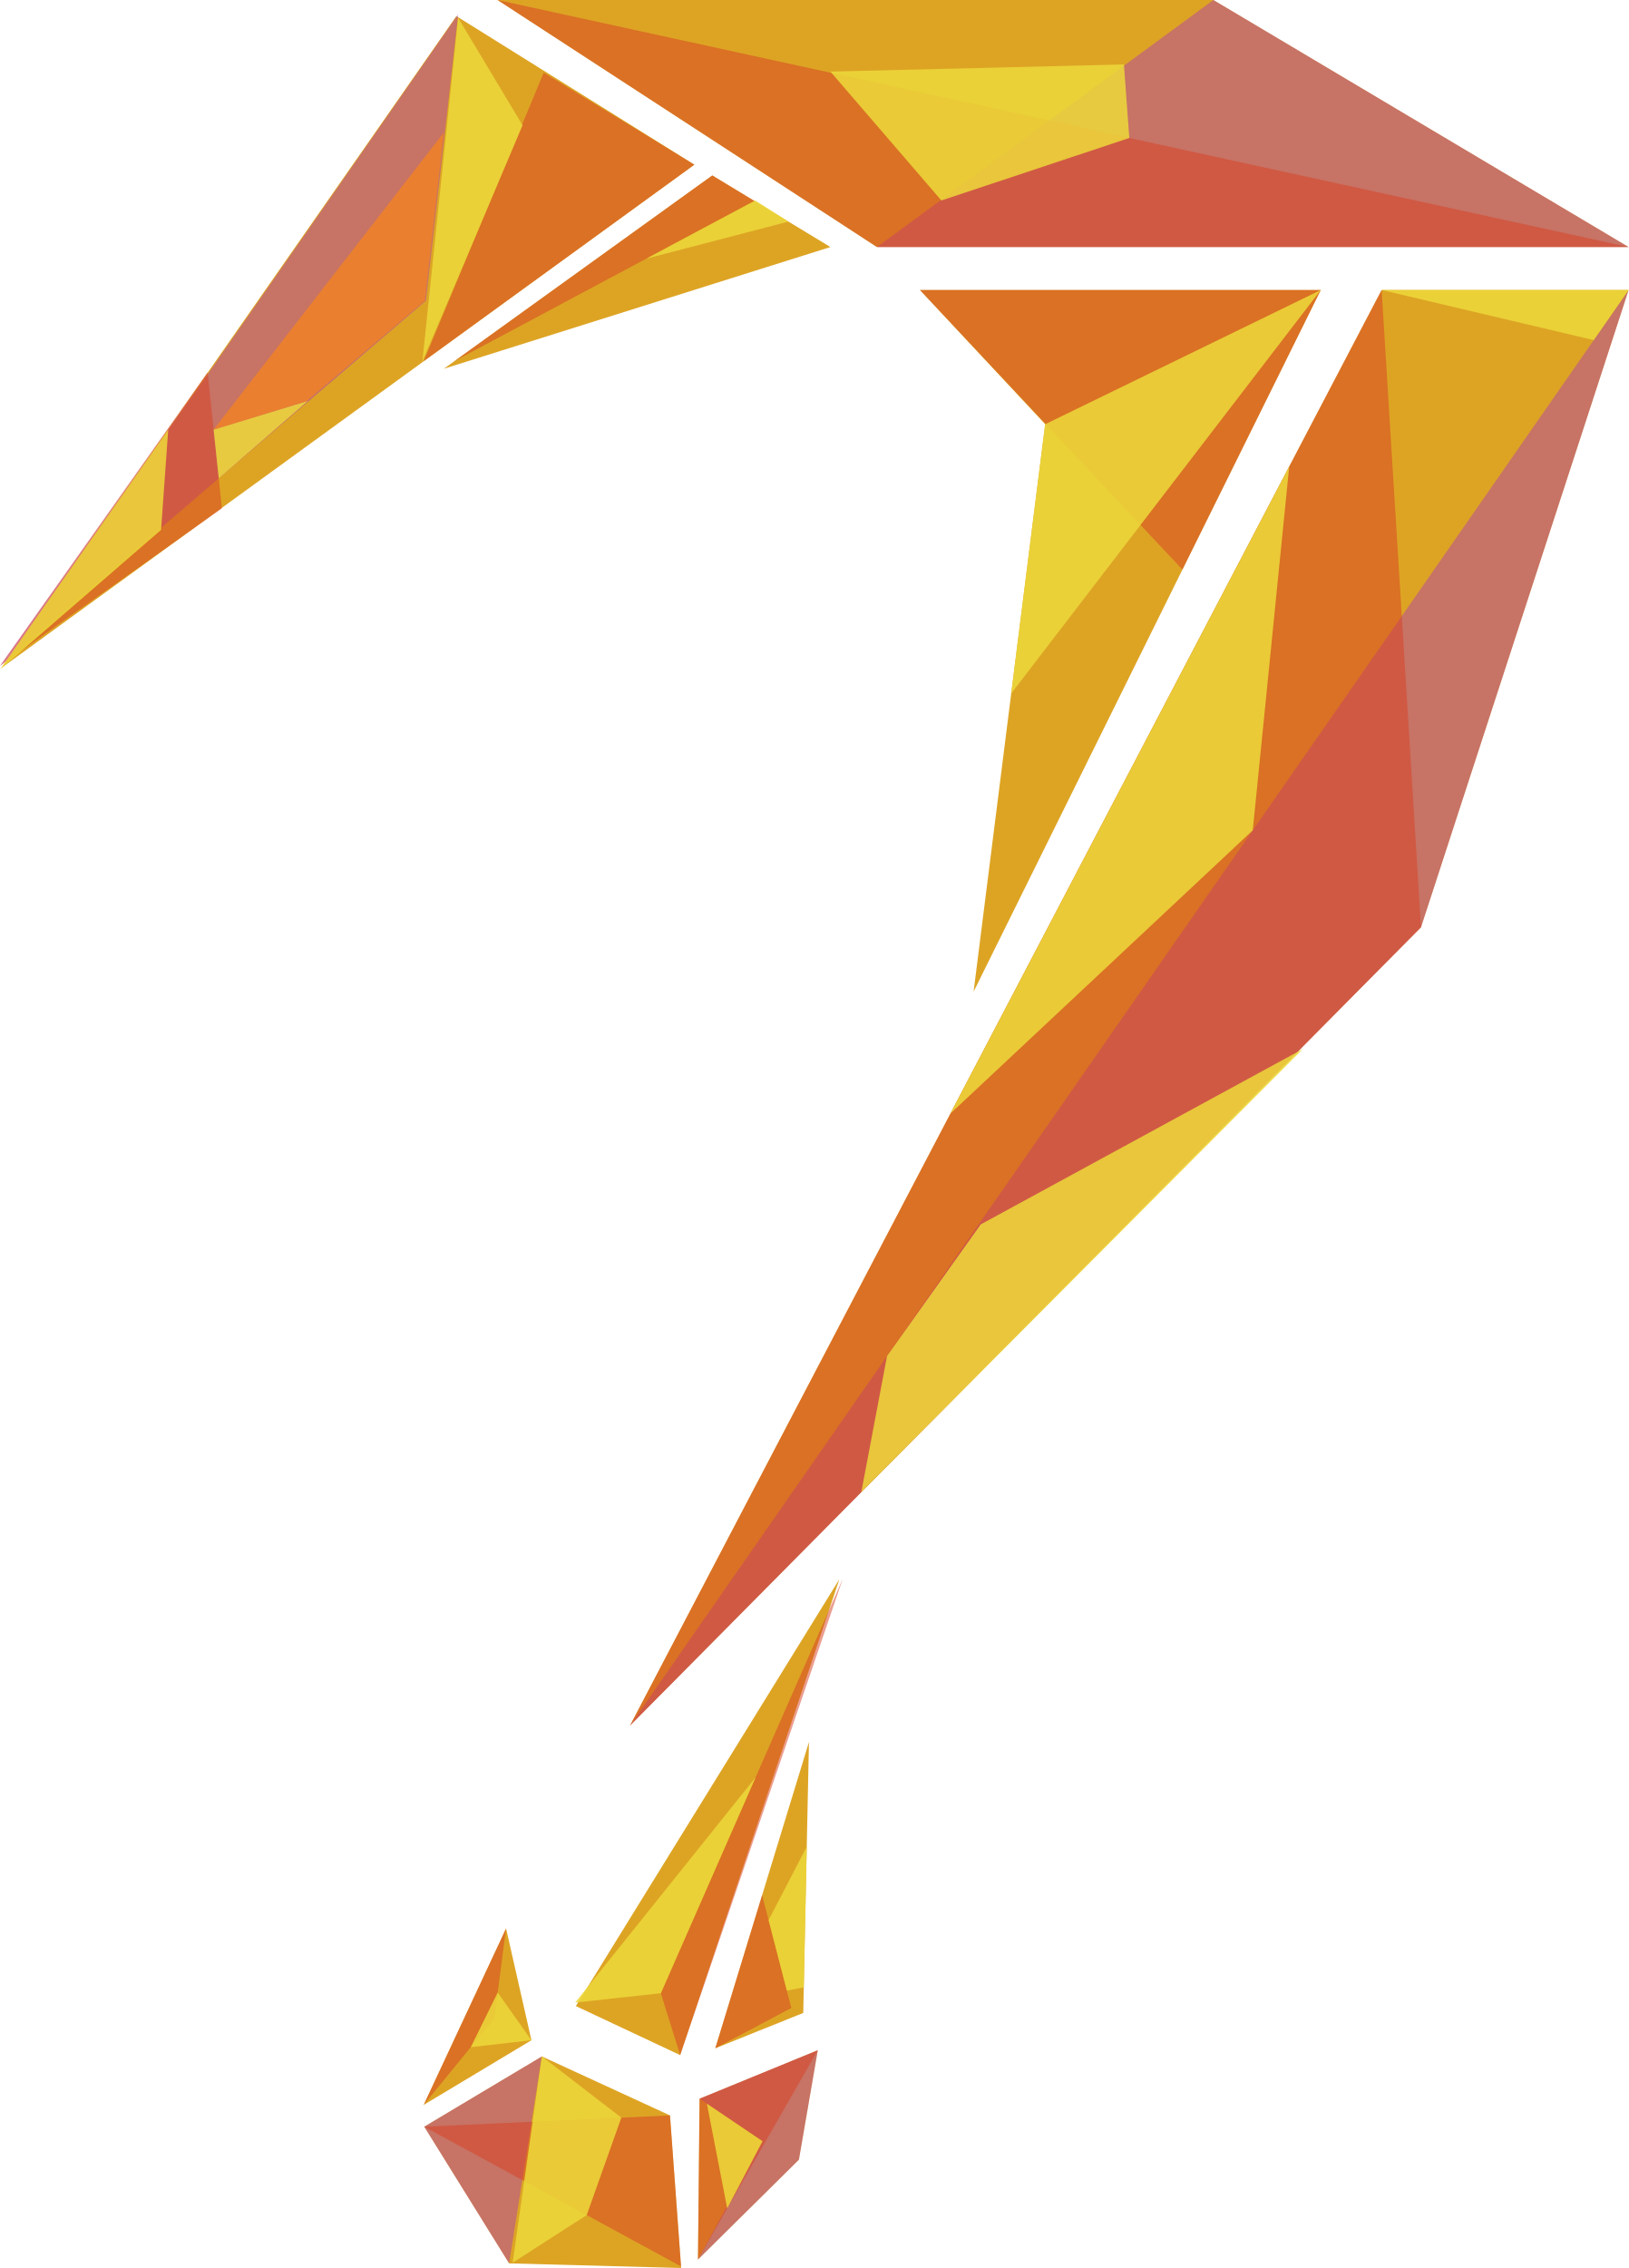
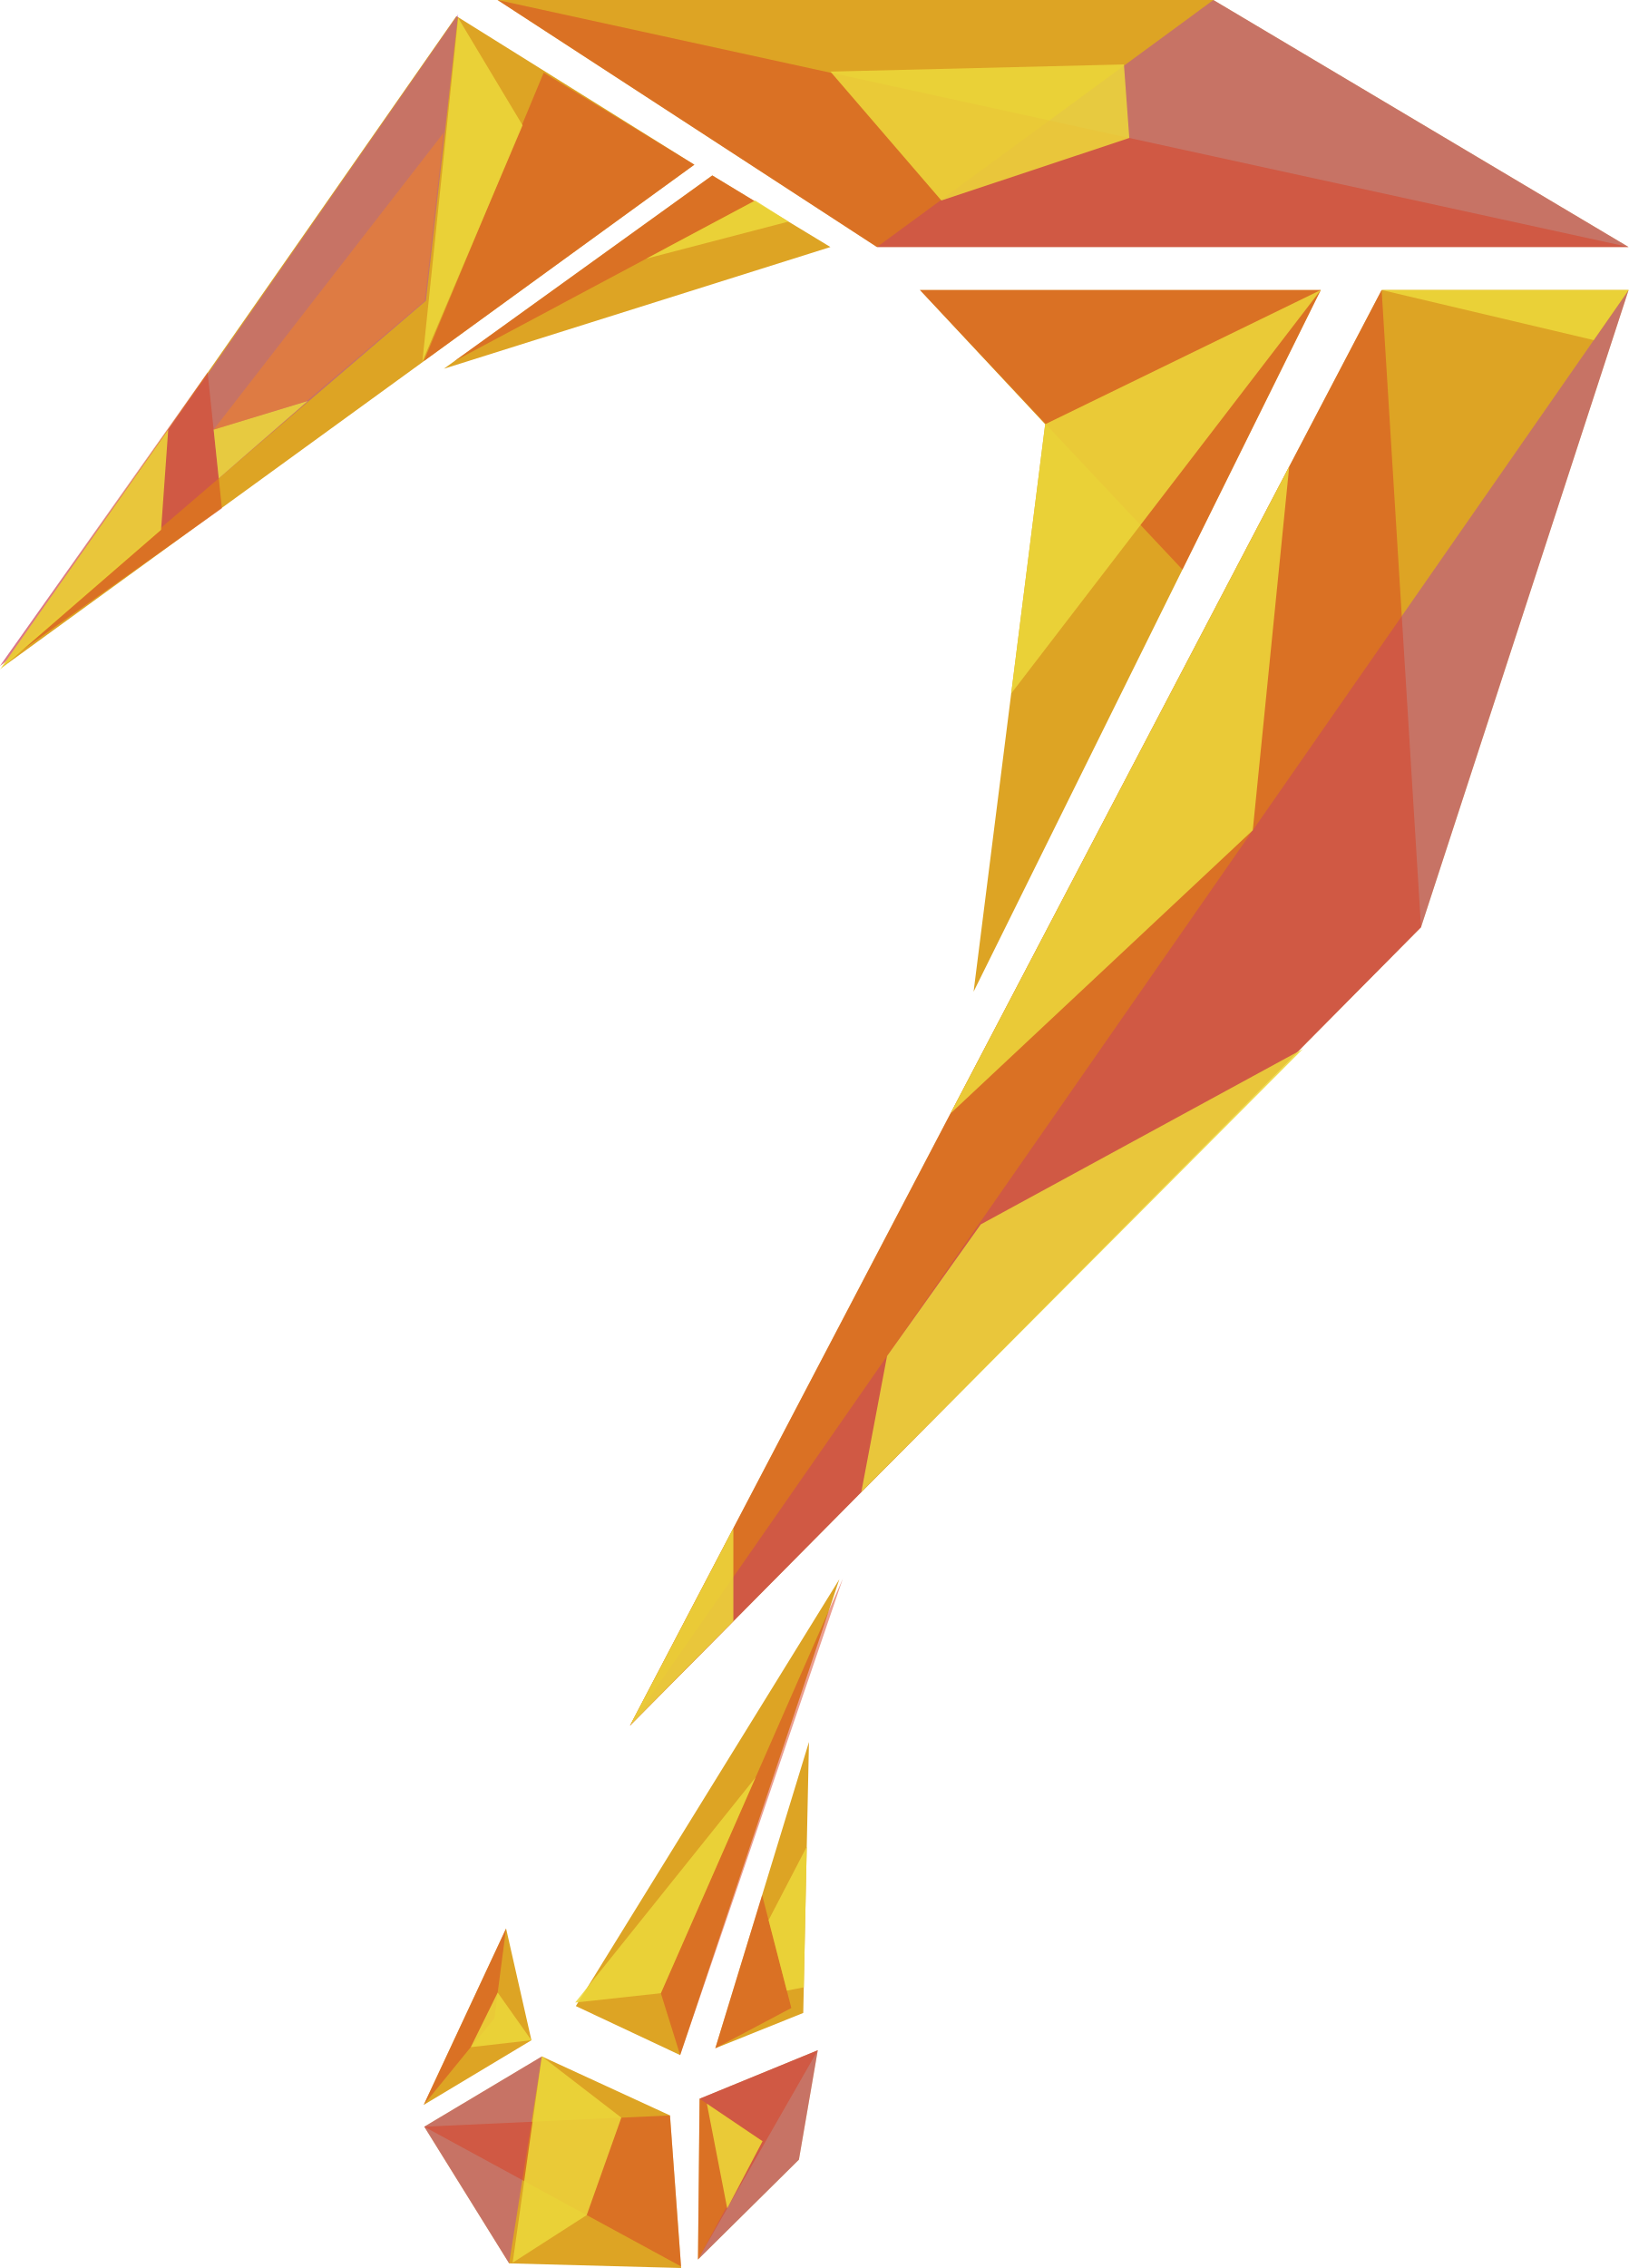
<svg xmlns="http://www.w3.org/2000/svg" id="Orange" viewBox="0 0 455 633.503">
  <defs>
-     <style>.cls-1{fill:#dda424;}.cls-2{opacity:0.36;}.cls-3{fill:#a11dd8;}.cls-4{opacity:0.51;}.cls-5{fill:#d84023;}.cls-6{opacity:0.86;}.cls-7{fill:#edd83a;}.cls-8{fill:#ff8712;opacity:0.63;}</style>
+     <style>.cls-1{fill:#dda424;}.cls-2{opacity:0.36;}.cls-3{fill:#a11dd8;}.cls-4{opacity:0.51;}.cls-5{fill:#d84023;}.cls-6{opacity:0.86;}.cls-7{fill:#edd83a;}.cls-8{opacity:0.64;}.cls-9{fill:#ff8712;opacity:0.63;}</style>
  </defs>
  <g id="Layer_3" data-name="Layer 3">
    <polygon class="cls-1" points="0.5 186.5 127.5 4.5 194 46 0.5 186.5" />
    <polygon class="cls-1" points="139 0 245 69 455 69 339 0 139 0" />
    <polygon class="cls-1" points="369 81 272 277 292 118.5 257 81 369 81" />
    <polygon class="cls-1" points="386 81 176 482 397 259 455 81 386 81" />
    <polygon class="cls-1" points="234.499 441.119 160.878 560.341 190.023 574.036 234.499 441.119" />
    <polygon class="cls-1" points="226.008 486.571 199.84 572.129 224.41 562.264 226.008 486.571" />
    <polygon class="cls-1" points="195.446 586.225 195 631.134 223.2 603.246 228.47 572.681 195.446 586.225" />
    <polygon class="cls-1" points="190.293 633.503 187.183 590.886 151.386 574.409 118.524 594.033 142.238 632.213 190.293 633.503" />
    <polygon class="cls-1" points="148.469 569.882 118.362 587.953 141.387 538.659 148.469 569.882" />
    <polygon class="cls-1" points="232 69 199 49 124 103 232 69" />
  </g>
  <g id="Layer_4" data-name="Layer 4" class="cls-2">
    <polygon class="cls-3" points="455 81 176 482 397 259 455 81" />
    <polygon class="cls-3" points="339 0 245 69 455 69 339 0" />
    <polygon class="cls-3" points="128 4 119 84 0 186 57 106 128 4" />
    <polygon class="cls-3" points="151.386 574.409 142.238 632.213 118.524 594.033 151.386 574.409" />
    <polygon class="cls-3" points="195.446 586.225 213.031 598.091 195 631.134 223.2 603.246 228.47 572.681 195.446 586.225" />
    <path class="cls-3" d="M835,224" transform="translate(-751 -204)" />
  </g>
  <g id="Layer_5" data-name="Layer 5" class="cls-4">
    <polygon class="cls-5" points="118.524 594.033 190.282 633.069 187.183 590.886 118.524 594.033" />
    <polygon class="cls-5" points="228.47 572.681 195 631.134 195.446 586.225 228.47 572.681" />
    <polygon class="cls-5" points="221.083 560.873 212.924 529.35 199.84 572.129 221.083 560.873" />
    <polygon class="cls-5" points="141.387 538.659 138.109 563.744 118.362 587.953 141.387 538.659" />
    <polygon class="cls-5" points="235.481 440.928 184.628 556.747 190.023 574.036 235.481 440.928" />
    <polygon class="cls-5" points="386 81 397 259 374.702 281.5 176 482 386 81" />
    <polygon class="cls-5" points="257 81 330.348 159.101 369 81 257 81" />
    <polygon class="cls-5" points="139 0 455 69 245 69 139 0" />
    <polygon class="cls-5" points="194 46 151.898 20.294 118.396 100.868 194 46" />
    <polygon class="cls-5" points="126.961 100.868 210.759 56.126 199 49 126.961 100.868" />
    <polygon class="cls-5" points="0 186 62 142 58 104 0 186" />
    <polygon class="cls-5" points="273.75 341.506 363.755 292.546 247.818 409.532 240.63 389.108 273.75 341.506" />
    <path class="cls-5" d="M1008,124" transform="translate(-751 -204)" />
  </g>
  <g id="Layer_6" data-name="Layer 6" class="cls-6">
    <polygon class="cls-7" points="360.185 130.295 350 231.914 265.526 311.048 360.185 130.295" />
    <polygon class="cls-7" points="160.687 559.359 163.68 559.033 184.628 556.747 211.099 496.458 160.687 559.359" />
    <polygon class="cls-7" points="197.486 587.602 213.031 598.091 203.17 616.867 197.486 587.602" />
    <polygon class="cls-7" points="151.386 574.409 143.22 632.022 163.916 618.726 173.588 591.509 151.386 574.409" />
    <polygon class="cls-7" points="148.469 569.882 139.047 556.567 131.527 571.814 148.469 569.882" />
    <polygon class="cls-7" points="214.731 536.331 219.828 556.023 224.561 555.104 225.391 515.818 214.731 536.331" />
    <polygon class="cls-7" points="292 118.5 369 81 282.51 193.712 292 118.5" />
    <polygon class="cls-7" points="386 81 445.259 95 455 81 386 81" />
    <polygon class="cls-7" points="220.274 61.894 180.564 72.248 211 56 220.274 61.894" />
    <polygon class="cls-7" points="45 148 47 120 0 187 45 148" />
    <polygon class="cls-7" points="118 101 146 35 128 5 118 101" />
    <polygon class="cls-7" points="232 20 263 56 315.5 38.54 314 18 232 20" />
    <polygon class="cls-7" points="364 293 274 342 247.818 378.778 240.63 416.785 364 293" />
    <path class="cls-7" d="M794,317" transform="translate(-751 -204)" />
    <polygon class="cls-7" points="61.117 133.614 59.684 120 86 112 61.117 133.614" />
+     <polygon class="cls-7" points="176 482 204.887 426.839 204.887 452.851 176 482" />
  </g>
-   <g id="Layer_7" data-name="Layer 7">
-     <polygon class="cls-8" points="85.667 112.045 118.706 84.028 124 37 59.636 120.049 85.667 112.045" />
+   <g id="Layer_7" data-name="Layer 7" class="cls-8">
+     <polygon class="cls-9" points="85.667 112.045 118.706 84.028 124 37 59.636 120.049 85.667 112.045" />
  </g>
</svg>
